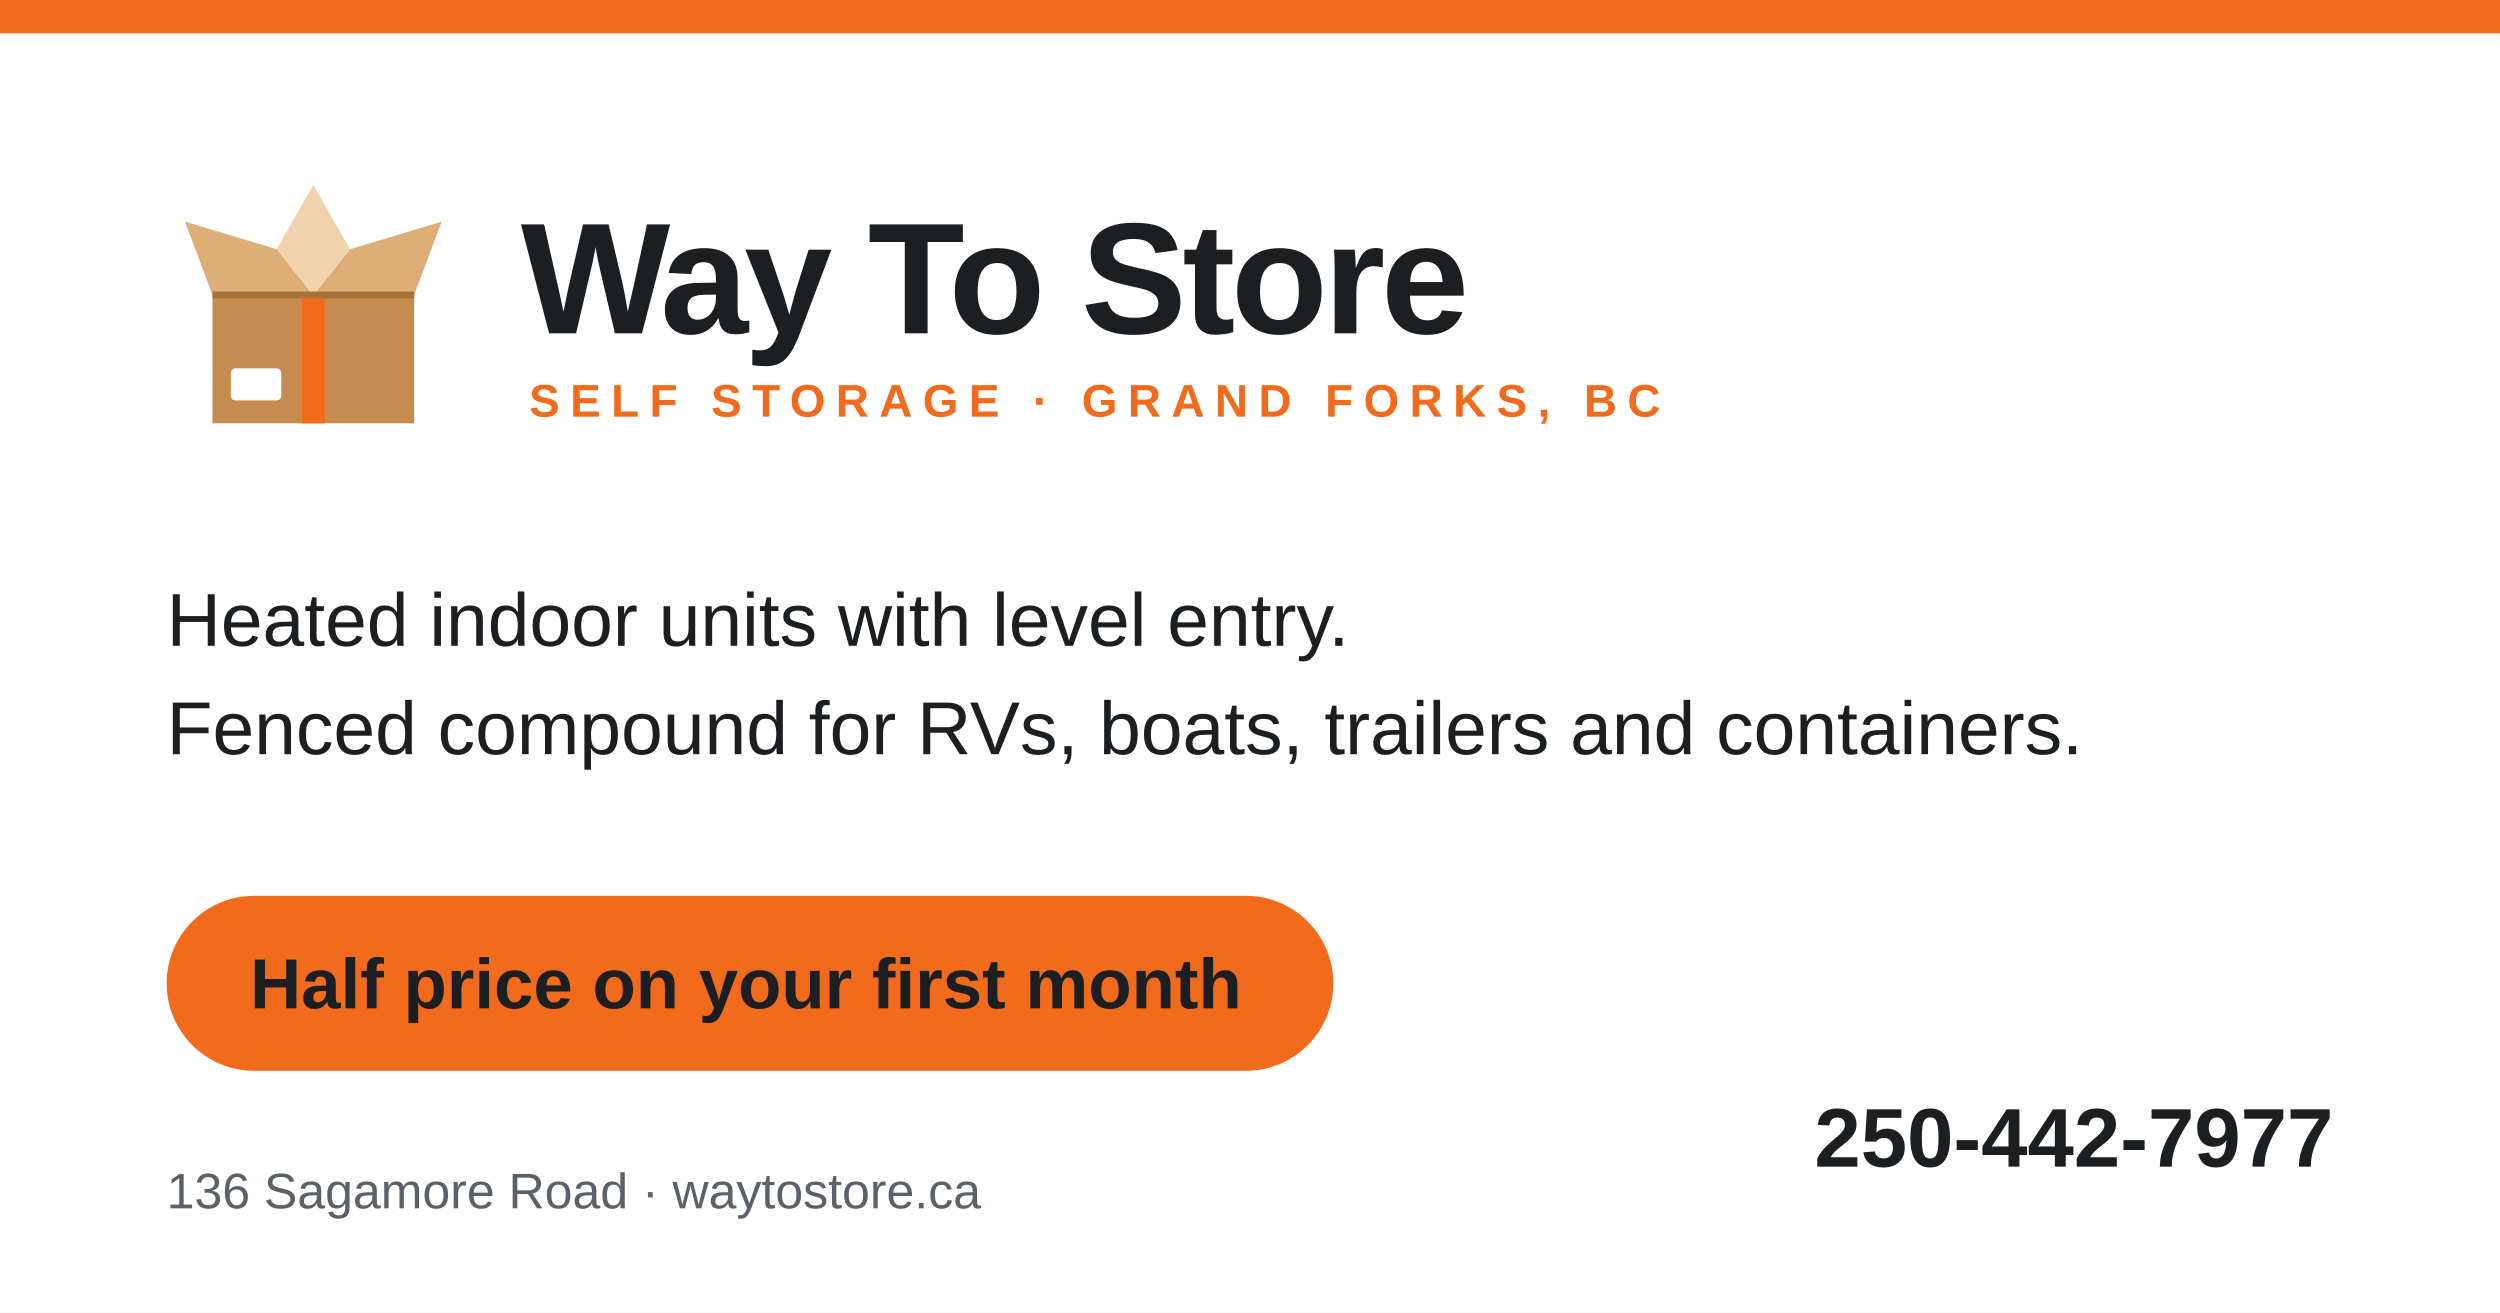
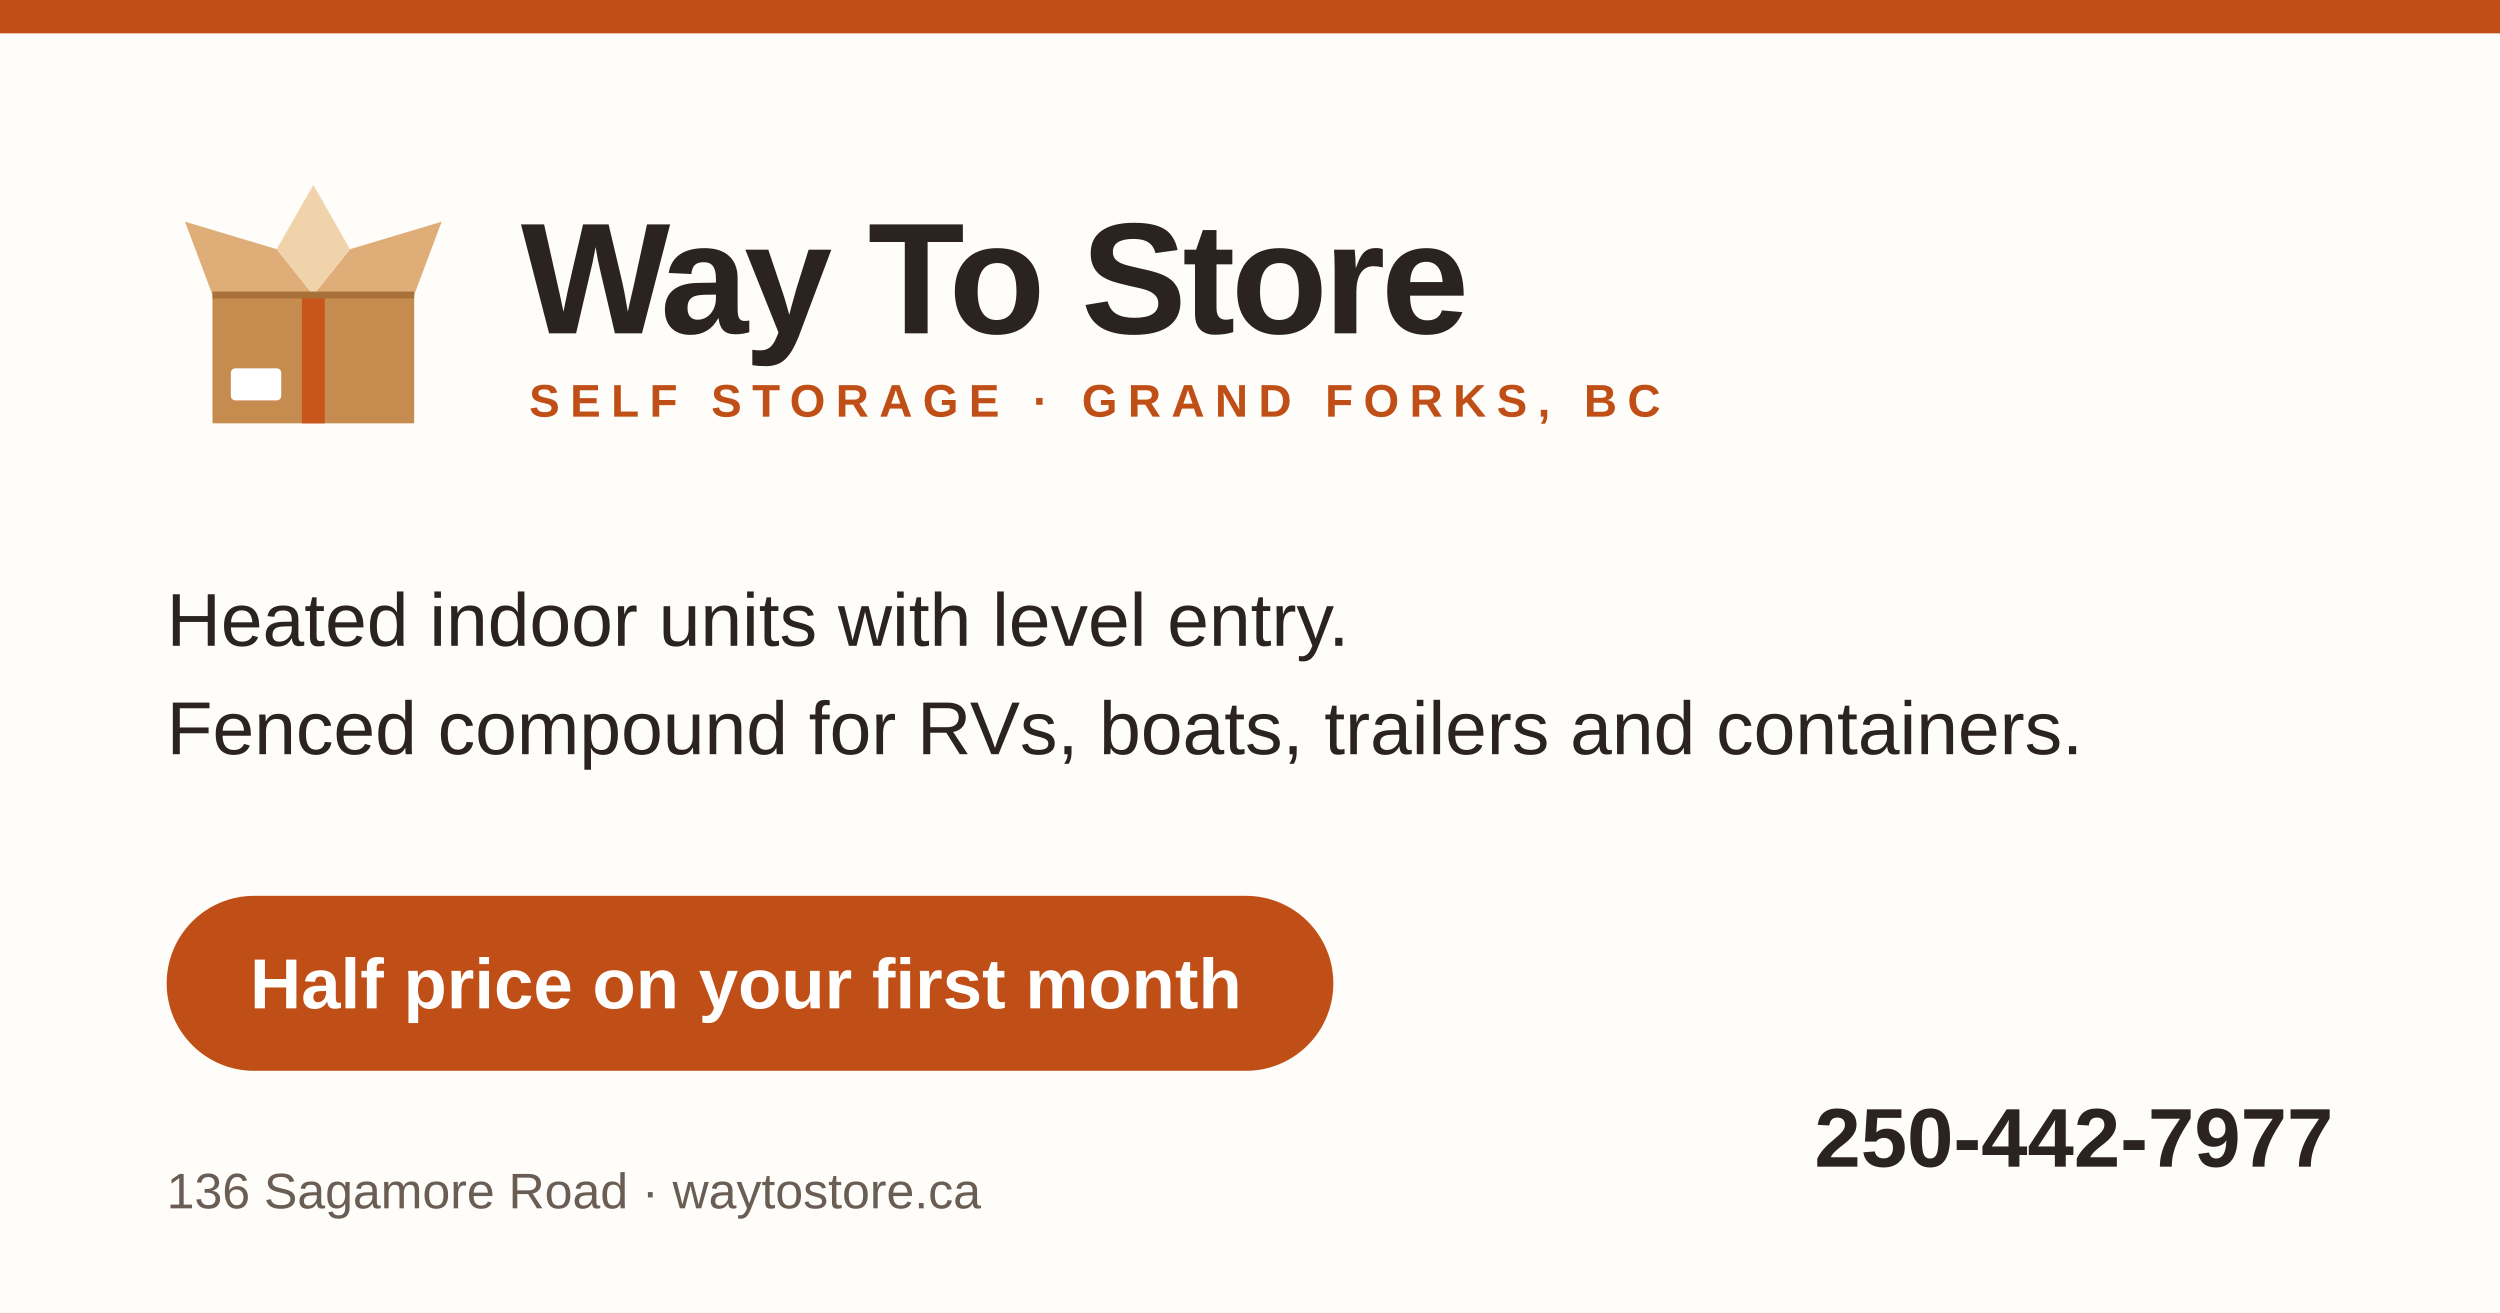
<svg xmlns="http://www.w3.org/2000/svg" width="1200" height="630" viewBox="0 0 1200 630">
-   <rect width="1200" height="630" fill="#ffffff" />
-   <rect width="1200" height="16" fill="#f26b1d" />
+   <rect width="1200" height="630" fill="#fffdf9" />
+   <rect width="1200" height="16" fill="#c04f17" />
  <g transform="translate(80 80) scale(2.2)">
    <path d="M10 28 H54 V56 H10 Z" fill="#c68b4f" />
    <path d="M10 28 L4 12 L24 18 L32 28 Z M54 28 L60 12 L40 18 L32 28 Z" fill="#dfae78" />
    <path d="M24 18 L32 4 L40 18 L32 28 Z" fill="#f0d2ab" />
-     <rect x="29.5" y="28" width="5" height="28" fill="#f26b1d" />
+     <rect x="29.5" y="28" width="5" height="28" fill="#c8551b" />
    <path d="M10 28 H54" stroke="#a9713a" stroke-width="1.5" />
    <rect x="14" y="44" width="11" height="7" rx="1" fill="#ffffff" />
  </g>
-   <text x="250" y="160" font-family="Arial, Helvetica, sans-serif" font-weight="bold" font-size="76" letter-spacing="-2" fill="#1c1f22">Way To Store</text>
-   <text x="254" y="200" font-family="Arial, Helvetica, sans-serif" font-weight="bold" font-size="22" letter-spacing="5" fill="#f26b1d">SELF STORAGE  ·  GRAND FORKS, BC</text>
-   <text x="80" y="310" font-family="Arial, Helvetica, sans-serif" font-size="36" fill="#1c1f22">Heated indoor units with level entry.</text>
-   <text x="80" y="362" font-family="Arial, Helvetica, sans-serif" font-size="36" fill="#1c1f22">Fenced compound for RVs, boats, trailers and containers.</text>
-   <rect x="80" y="430" width="560" height="84" rx="42" fill="#f26b1d" />
-   <text x="120" y="484" font-family="Arial, Helvetica, sans-serif" font-weight="bold" font-size="34" fill="#1c1f22">Half price on your first month</text>
-   <text x="1120" y="560" text-anchor="end" font-family="Arial, Helvetica, sans-serif" font-weight="bold" font-size="40" fill="#1c1f22">250-442-7977</text>
-   <text x="80" y="580" font-family="Arial, Helvetica, sans-serif" font-size="24" fill="#5b6168">136 Sagamore Road  ·  waytostore.ca</text>
+   <text x="250" y="160" font-family="Arial, Helvetica, sans-serif" font-weight="bold" font-size="76" letter-spacing="-2" fill="#2a2320">Way To Store</text>
+   <text x="254" y="200" font-family="Arial, Helvetica, sans-serif" font-weight="bold" font-size="22" letter-spacing="5" fill="#c04f17">SELF STORAGE  ·  GRAND FORKS, BC</text>
+   <text x="80" y="310" font-family="Arial, Helvetica, sans-serif" font-size="36" fill="#2a2320">Heated indoor units with level entry.</text>
+   <text x="80" y="362" font-family="Arial, Helvetica, sans-serif" font-size="36" fill="#2a2320">Fenced compound for RVs, boats, trailers and containers.</text>
+   <rect x="80" y="430" width="560" height="84" rx="42" fill="#c04f17" />
+   <text x="120" y="484" font-family="Arial, Helvetica, sans-serif" font-weight="bold" font-size="34" fill="#ffffff">Half price on your first month</text>
+   <text x="1120" y="560" text-anchor="end" font-family="Arial, Helvetica, sans-serif" font-weight="bold" font-size="40" fill="#2a2320">250-442-7977</text>
+   <text x="80" y="580" font-family="Arial, Helvetica, sans-serif" font-size="24" fill="#6a5d54">136 Sagamore Road  ·  waytostore.ca</text>
</svg>
